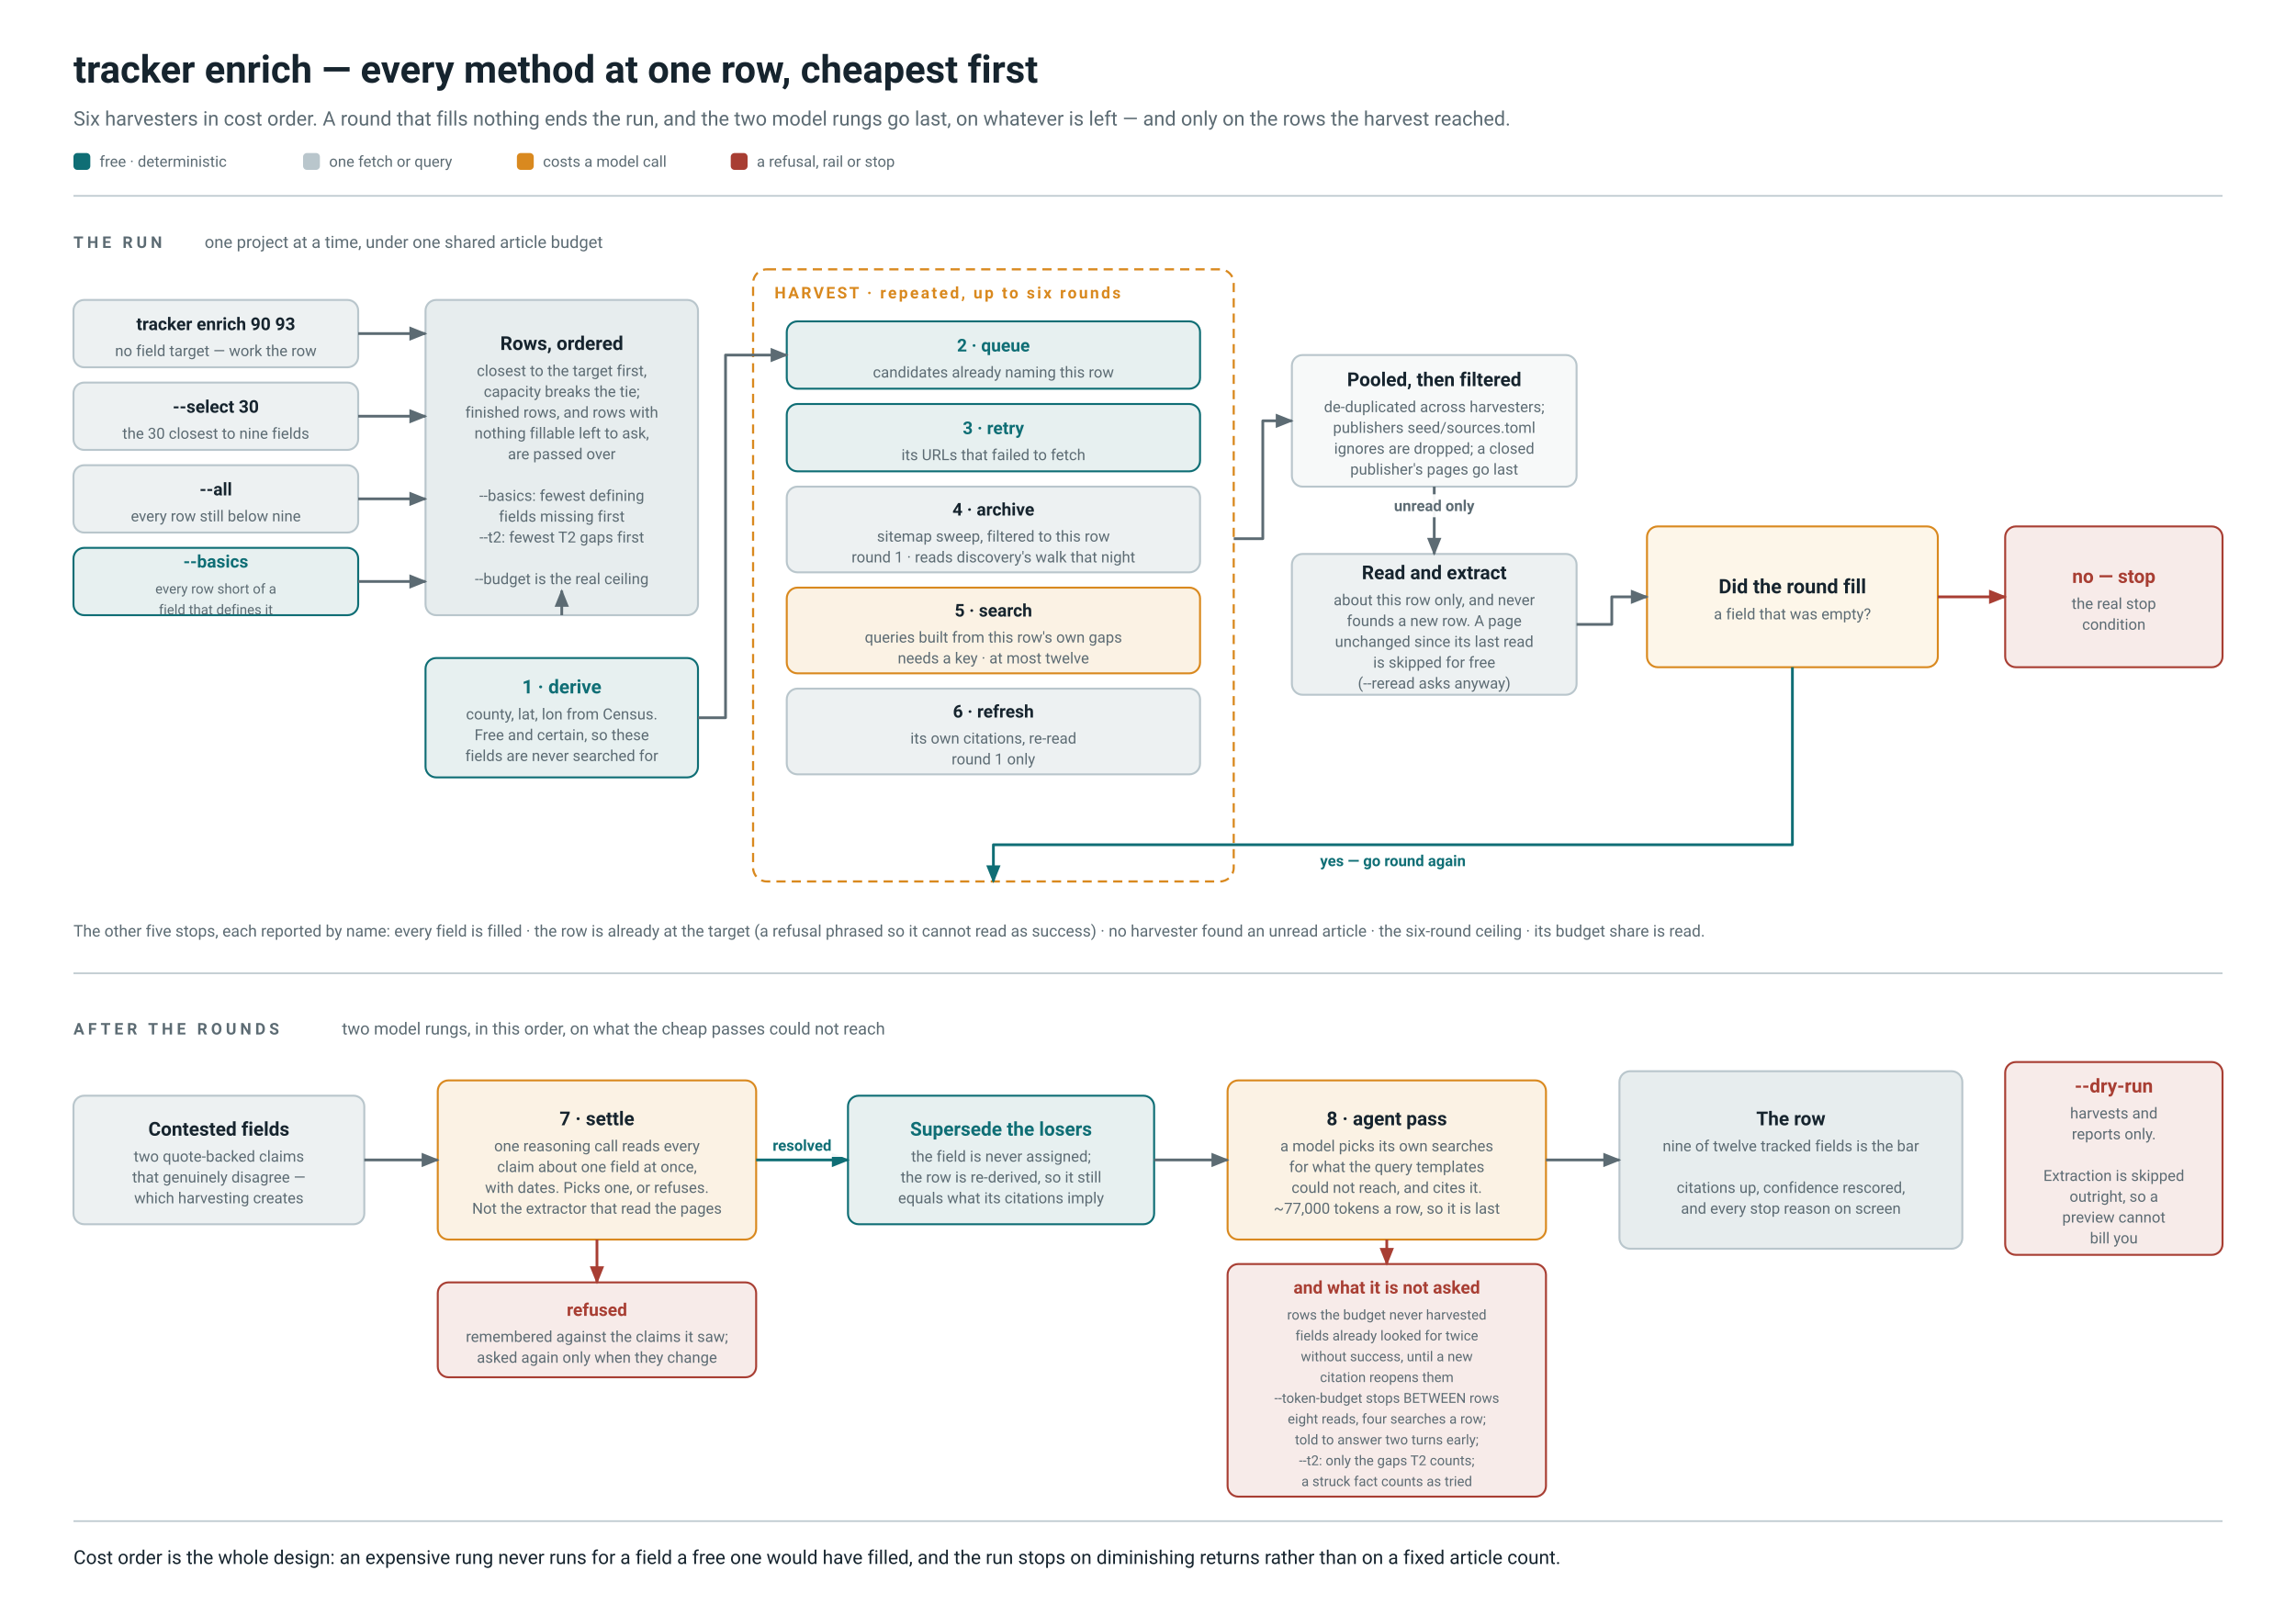
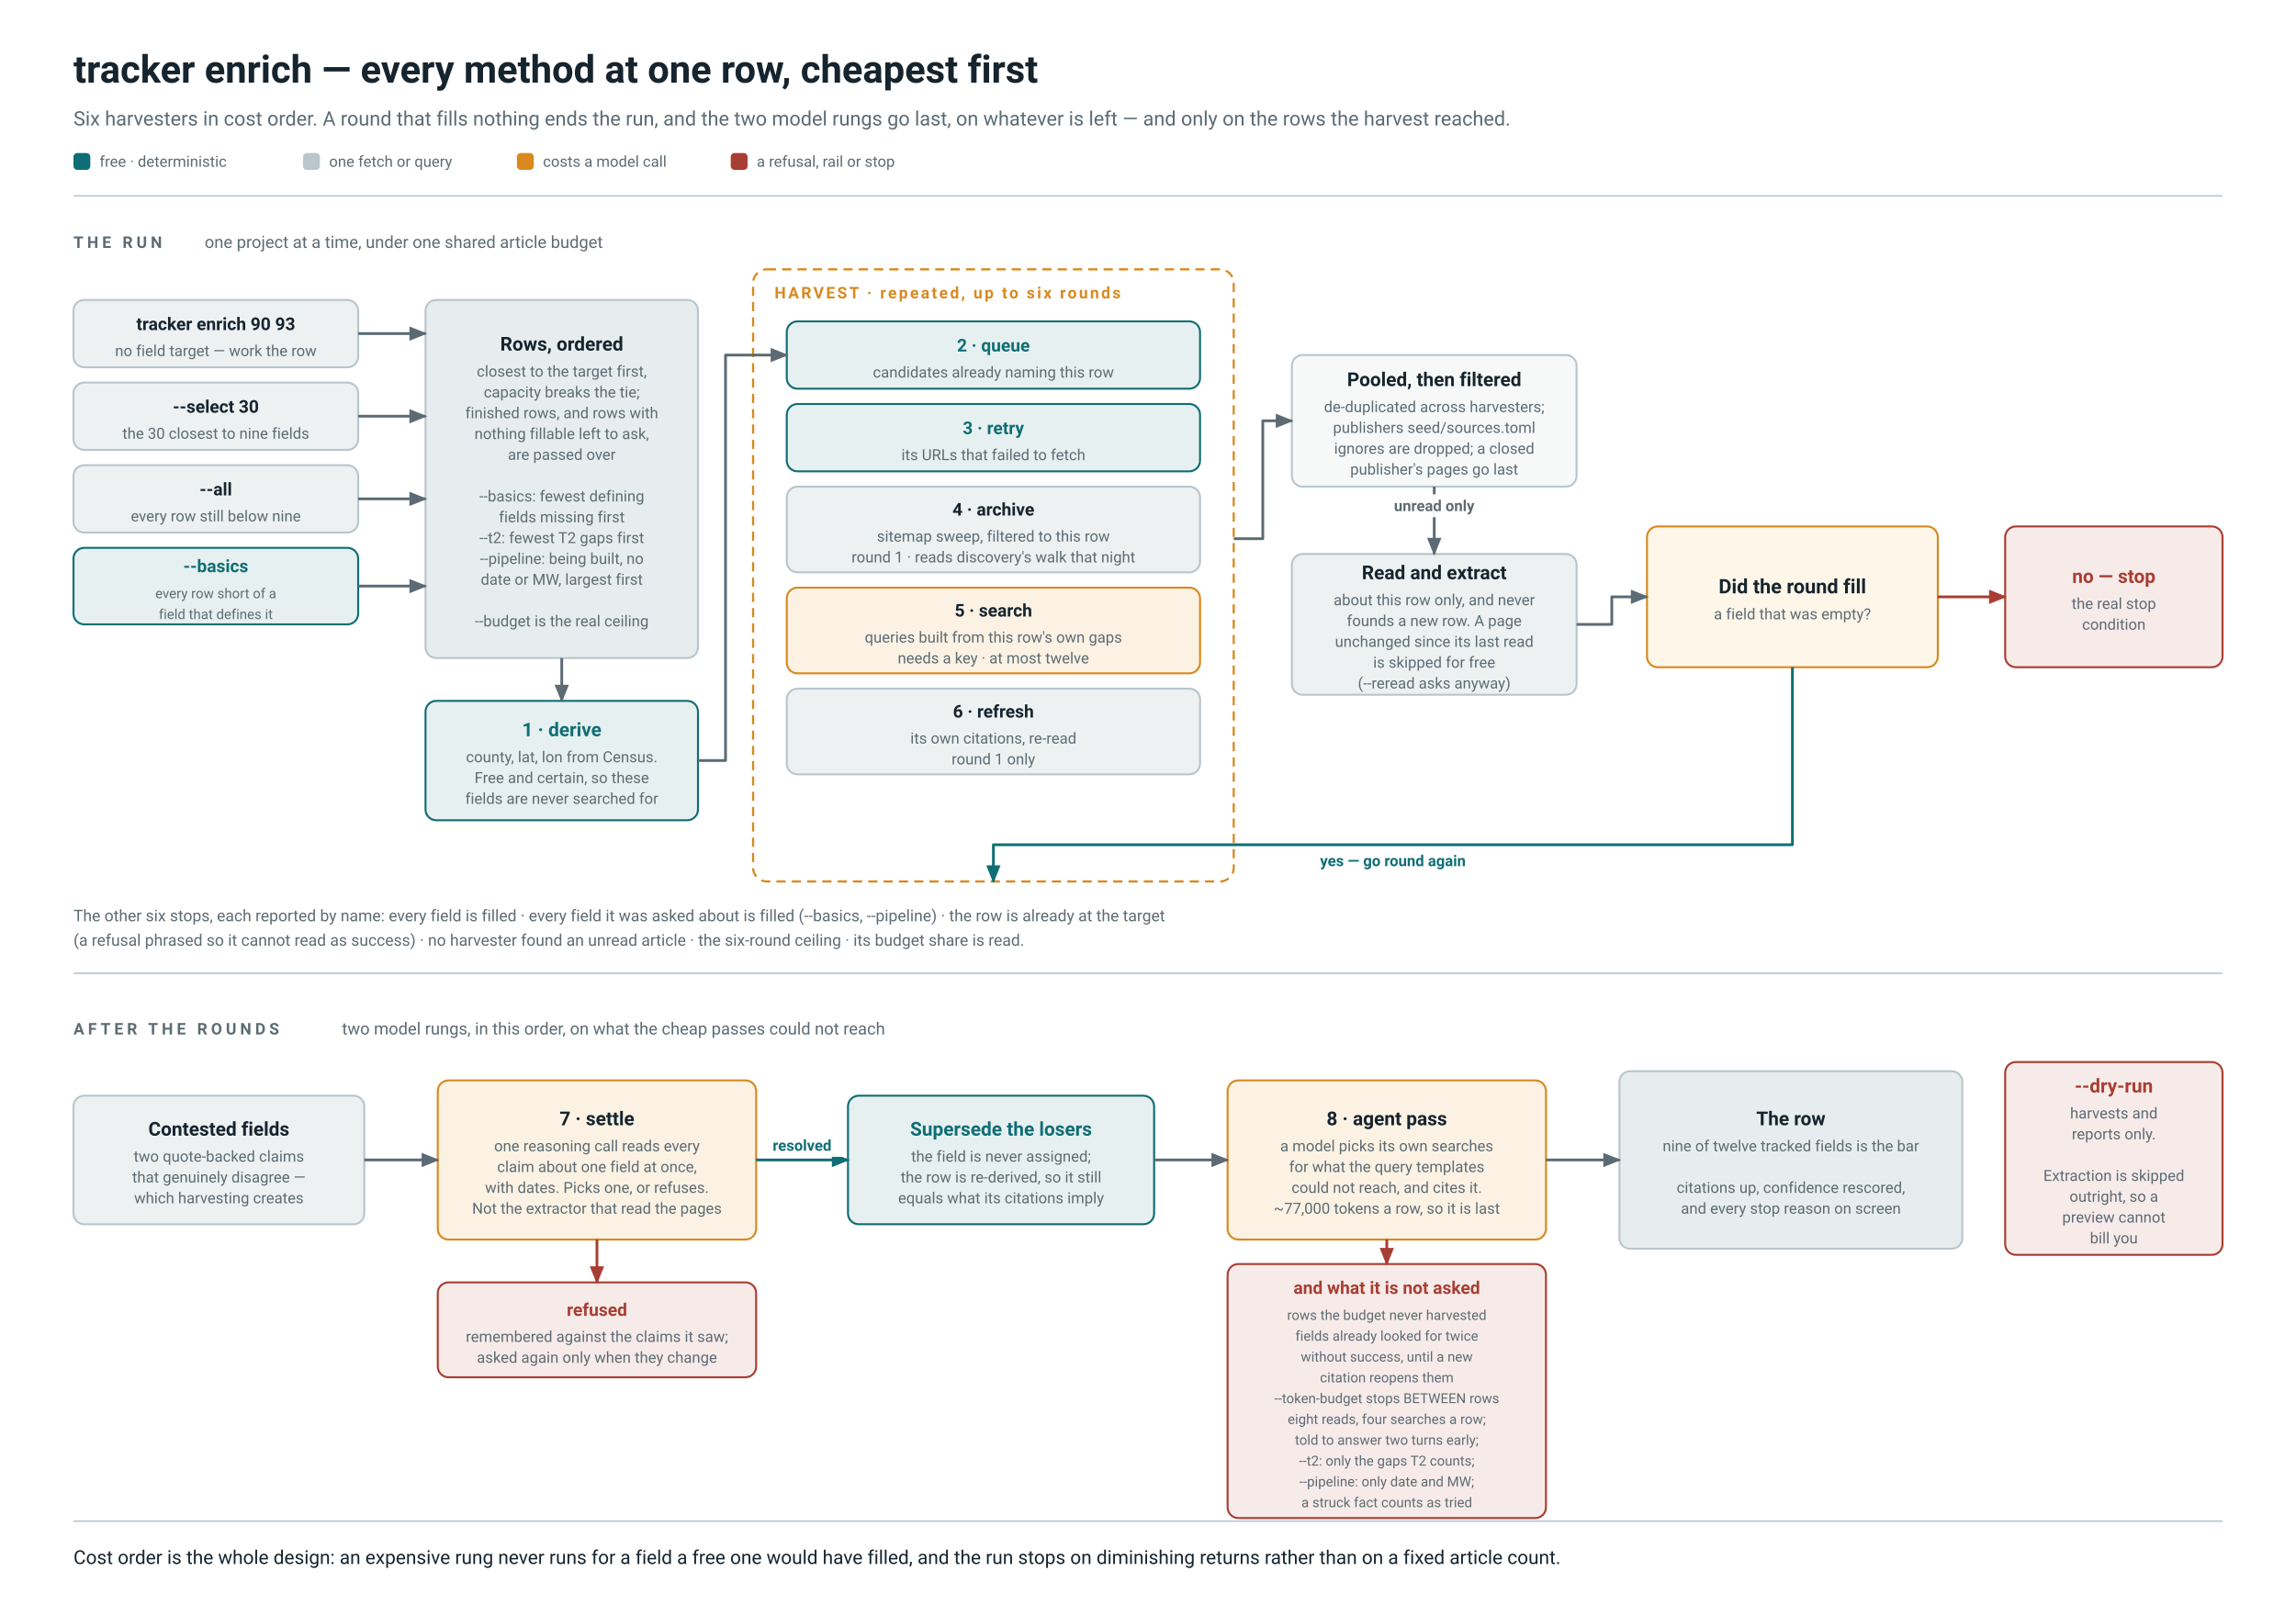
<svg xmlns="http://www.w3.org/2000/svg" width="1500" height="1056" viewBox="0 0 1500 1056" font-family="system-ui,-apple-system,'Segoe UI',Roboto,'Helvetica Neue','DejaVu Sans',Arial,sans-serif">
  <defs>
    <marker id="a0F6E75" viewBox="0 0 10 10" refX="9" refY="5" markerWidth="6.5" markerHeight="6.5" orient="auto-start-reverse">
      <path d="M 0 1 L 10 5 L 0 9 z" fill="#0F6E75" />
    </marker>
    <marker id="a5C6B73" viewBox="0 0 10 10" refX="9" refY="5" markerWidth="6.5" markerHeight="6.5" orient="auto-start-reverse">
      <path d="M 0 1 L 10 5 L 0 9 z" fill="#5C6B73" />
    </marker>
    <marker id="aA83E33" viewBox="0 0 10 10" refX="9" refY="5" markerWidth="6.5" markerHeight="6.5" orient="auto-start-reverse">
      <path d="M 0 1 L 10 5 L 0 9 z" fill="#A83E33" />
    </marker>
  </defs>
  <rect width="1500" height="1056" fill="#FFFFFF" />
  <g font-family="system-ui,-apple-system,'Segoe UI',Roboto,'Helvetica Neue','DejaVu Sans',Arial,sans-serif" xml:space="preserve">
    <text x="48.0" y="54.0" font-size="25" fill="#16242E" text-anchor="start" font-weight="700">tracker enrich — every method at one row, cheapest first</text>
    <text x="48.0" y="82.0" font-size="13" fill="#5C6B73" text-anchor="start">Six harvesters in cost order. A round that fills nothing ends the run, and the two model rungs go last, on whatever is left — and only on the rows the harvest reached.</text>
    <rect x="48.0" y="100.0" width="11" height="11" rx="2.5" fill="#0F6E75" />
    <text x="65.0" y="109.0" font-size="10" fill="#5C6B73" text-anchor="start">free · deterministic</text>
    <rect x="198.0" y="100.0" width="11" height="11" rx="2.5" fill="#B9C6CC" />
    <text x="215.0" y="109.0" font-size="10" fill="#5C6B73" text-anchor="start">one fetch or query</text>
    <rect x="337.7" y="100.0" width="11" height="11" rx="2.5" fill="#D9891F" />
    <text x="354.7" y="109.0" font-size="10" fill="#5C6B73" text-anchor="start">costs a model call</text>
    <rect x="477.4" y="100.0" width="11" height="11" rx="2.5" fill="#A83E33" />
    <text x="494.4" y="109.0" font-size="10" fill="#5C6B73" text-anchor="start">a refusal, rail or stop</text>
    <line x1="48" y1="128" x2="1452" y2="128" stroke="#B9C6CC" stroke-width="1" />
    <text x="48.0" y="162.0" font-size="10.5" fill="#5C6B73" text-anchor="start" font-weight="700" letter-spacing="2.4">THE RUN</text>
    <text x="133.7" y="162.0" font-size="11" fill="#5C6B73" text-anchor="start">one project at a time, under one shared article budget</text>
    <rect x="48.0" y="196.0" width="186.0" height="44.0" rx="7" fill="#EDF1F2" stroke="#B9C6CC" stroke-width="1.3" />
    <text x="141.0" y="215.7" font-size="11.5" fill="#16242E" text-anchor="middle" font-weight="700">tracker enrich 90 93</text>
    <text x="141.0" y="232.7" font-size="10" fill="#5C6B73" text-anchor="middle">no field target — work the row</text>
    <rect x="48.0" y="250.0" width="186.0" height="44.0" rx="7" fill="#EDF1F2" stroke="#B9C6CC" stroke-width="1.3" />
    <text x="141.0" y="269.7" font-size="11.5" fill="#16242E" text-anchor="middle" font-weight="700">--select 30</text>
    <text x="141.0" y="286.7" font-size="10" fill="#5C6B73" text-anchor="middle">the 30 closest to nine fields</text>
    <rect x="48.0" y="304.0" width="186.0" height="44.0" rx="7" fill="#EDF1F2" stroke="#B9C6CC" stroke-width="1.3" />
    <text x="141.0" y="323.7" font-size="11.5" fill="#16242E" text-anchor="middle" font-weight="700">--all</text>
    <text x="141.0" y="340.7" font-size="10" fill="#5C6B73" text-anchor="middle">every row still below nine</text>
-     <rect x="48.0" y="358.0" width="186.0" height="44.0" rx="7" fill="#E7F0F0" stroke="#0F6E75" stroke-width="1.3" />
-     <text x="141.0" y="370.9" font-size="11.5" fill="#0F6E75" text-anchor="middle" font-weight="700">--basics</text>
-     <text x="141.0" y="387.9" font-size="9" fill="#5C6B73" text-anchor="middle">every row short of a</text>
-     <text x="141.0" y="401.5" font-size="9" fill="#5C6B73" text-anchor="middle">field that defines it</text>
-     <rect x="278.0" y="196.0" width="178.0" height="206.0" rx="7" fill="#E7EDEE" stroke="#B9C6CC" stroke-width="1.3" />
-     <text x="367.0" y="228.7" font-size="12.5" fill="#16242E" text-anchor="middle" font-weight="700">Rows, ordered</text>
-     <text x="367.0" y="245.7" font-size="10" fill="#5C6B73" text-anchor="middle">closest to the target first,</text>
-     <text x="367.0" y="259.3" font-size="10" fill="#5C6B73" text-anchor="middle">capacity breaks the tie;</text>
-     <text x="367.0" y="272.9" font-size="10" fill="#5C6B73" text-anchor="middle">finished rows, and rows with</text>
-     <text x="367.0" y="286.5" font-size="10" fill="#5C6B73" text-anchor="middle">nothing fillable left to ask,</text>
-     <text x="367.0" y="300.1" font-size="10" fill="#5C6B73" text-anchor="middle">are passed over</text>
-     <text x="367.0" y="313.7" font-size="10" fill="#5C6B73" text-anchor="middle" />
-     <text x="367.0" y="327.3" font-size="10" fill="#5C6B73" text-anchor="middle">--basics: fewest defining</text>
-     <text x="367.0" y="340.9" font-size="10" fill="#5C6B73" text-anchor="middle">fields missing first</text>
-     <text x="367.0" y="354.5" font-size="10" fill="#5C6B73" text-anchor="middle">--t2: fewest T2 gaps first</text>
-     <text x="367.0" y="368.1" font-size="10" fill="#5C6B73" text-anchor="middle" />
-     <text x="367.0" y="381.7" font-size="10" fill="#5C6B73" text-anchor="middle">--budget is the real ceiling</text>
+     <rect x="48.0" y="358.0" width="186.0" height="50.0" rx="7" fill="#E7F0F0" stroke="#0F6E75" stroke-width="1.3" />
+     <text x="141.0" y="373.9" font-size="11.5" fill="#0F6E75" text-anchor="middle" font-weight="700">--basics</text>
+     <text x="141.0" y="390.9" font-size="9" fill="#5C6B73" text-anchor="middle">every row short of a</text>
+     <text x="141.0" y="404.5" font-size="9" fill="#5C6B73" text-anchor="middle">field that defines it</text>
+     <rect x="278.0" y="196.0" width="178.0" height="234.0" rx="7" fill="#E7EDEE" stroke="#B9C6CC" stroke-width="1.3" />
+     <text x="367.0" y="229.1" font-size="12.5" fill="#16242E" text-anchor="middle" font-weight="700">Rows, ordered</text>
+     <text x="367.0" y="246.1" font-size="10" fill="#5C6B73" text-anchor="middle">closest to the target first,</text>
+     <text x="367.0" y="259.7" font-size="10" fill="#5C6B73" text-anchor="middle">capacity breaks the tie;</text>
+     <text x="367.0" y="273.3" font-size="10" fill="#5C6B73" text-anchor="middle">finished rows, and rows with</text>
+     <text x="367.0" y="286.9" font-size="10" fill="#5C6B73" text-anchor="middle">nothing fillable left to ask,</text>
+     <text x="367.0" y="300.5" font-size="10" fill="#5C6B73" text-anchor="middle">are passed over</text>
+     <text x="367.0" y="314.1" font-size="10" fill="#5C6B73" text-anchor="middle" />
+     <text x="367.0" y="327.7" font-size="10" fill="#5C6B73" text-anchor="middle">--basics: fewest defining</text>
+     <text x="367.0" y="341.3" font-size="10" fill="#5C6B73" text-anchor="middle">fields missing first</text>
+     <text x="367.0" y="354.9" font-size="10" fill="#5C6B73" text-anchor="middle">--t2: fewest T2 gaps first</text>
+     <text x="367.0" y="368.5" font-size="10" fill="#5C6B73" text-anchor="middle">--pipeline: being built, no</text>
+     <text x="367.0" y="382.1" font-size="10" fill="#5C6B73" text-anchor="middle">date or MW, largest first</text>
+     <text x="367.0" y="395.7" font-size="10" fill="#5C6B73" text-anchor="middle" />
+     <text x="367.0" y="409.3" font-size="10" fill="#5C6B73" text-anchor="middle">--budget is the real ceiling</text>
    <polyline points="234.0,218.0 278.0,218.0" fill="none" stroke="#5C6B73" stroke-width="1.8" stroke-linejoin="round" marker-end="url(#a5C6B73)" />
    <polyline points="234.0,272.0 278.0,272.0" fill="none" stroke="#5C6B73" stroke-width="1.8" stroke-linejoin="round" marker-end="url(#a5C6B73)" />
    <polyline points="234.0,326.0 278.0,326.0" fill="none" stroke="#5C6B73" stroke-width="1.8" stroke-linejoin="round" marker-end="url(#a5C6B73)" />
-     <polyline points="234.0,380.0 278.0,380.0" fill="none" stroke="#5C6B73" stroke-width="1.8" stroke-linejoin="round" marker-end="url(#a5C6B73)" />
-     <rect x="278.0" y="430.0" width="178.0" height="78.0" rx="7" fill="#E7F0F0" stroke="#0F6E75" stroke-width="1.3" />
-     <text x="367.0" y="453.1" font-size="12.5" fill="#0F6E75" text-anchor="middle" font-weight="700">1 · derive</text>
-     <text x="367.0" y="470.1" font-size="10" fill="#5C6B73" text-anchor="middle">county, lat, lon from Census.</text>
-     <text x="367.0" y="483.7" font-size="10" fill="#5C6B73" text-anchor="middle">Free and certain, so these</text>
-     <text x="367.0" y="497.3" font-size="10" fill="#5C6B73" text-anchor="middle">fields are never searched for</text>
-     <polyline points="367.0,402.0 367.0,386.0" fill="none" stroke="#5C6B73" stroke-width="1.8" stroke-linejoin="round" marker-end="url(#a5C6B73)" />
+     <polyline points="234.0,383.0 278.0,383.0" fill="none" stroke="#5C6B73" stroke-width="1.8" stroke-linejoin="round" marker-end="url(#a5C6B73)" />
+     <rect x="278.0" y="458.0" width="178.0" height="78.0" rx="7" fill="#E7F0F0" stroke="#0F6E75" stroke-width="1.3" />
+     <text x="367.0" y="481.1" font-size="12.5" fill="#0F6E75" text-anchor="middle" font-weight="700">1 · derive</text>
+     <text x="367.0" y="498.1" font-size="10" fill="#5C6B73" text-anchor="middle">county, lat, lon from Census.</text>
+     <text x="367.0" y="511.7" font-size="10" fill="#5C6B73" text-anchor="middle">Free and certain, so these</text>
+     <text x="367.0" y="525.3" font-size="10" fill="#5C6B73" text-anchor="middle">fields are never searched for</text>
+     <polyline points="367.0,430.0 367.0,458.0" fill="none" stroke="#5C6B73" stroke-width="1.8" stroke-linejoin="round" marker-end="url(#a5C6B73)" />
    <rect x="492.0" y="176.0" width="314.0" height="400.0" rx="9" fill="none" stroke="#D9891F" stroke-width="1.4" stroke-dasharray="6 4" />
    <text x="506.0" y="195.0" font-size="10.5" fill="#D9891F" text-anchor="start" font-weight="700" letter-spacing="1.4">HARVEST · repeated, up to six rounds</text>
    <rect x="514.0" y="210.0" width="270.0" height="44.0" rx="7" fill="#E7F0F0" stroke="#0F6E75" stroke-width="1.3" />
    <text x="649.0" y="229.7" font-size="11.5" fill="#0F6E75" text-anchor="middle" font-weight="700">2 · queue</text>
    <text x="649.0" y="246.7" font-size="10" fill="#5C6B73" text-anchor="middle">candidates already naming this row</text>
    <rect x="514.0" y="264.0" width="270.0" height="44.0" rx="7" fill="#E7F0F0" stroke="#0F6E75" stroke-width="1.3" />
    <text x="649.0" y="283.7" font-size="11.5" fill="#0F6E75" text-anchor="middle" font-weight="700">3 · retry</text>
    <text x="649.0" y="300.7" font-size="10" fill="#5C6B73" text-anchor="middle">its URLs that failed to fetch</text>
    <rect x="514.0" y="318.0" width="270.0" height="56.0" rx="7" fill="#EDF1F2" stroke="#B9C6CC" stroke-width="1.3" />
    <text x="649.0" y="336.9" font-size="11.5" fill="#16242E" text-anchor="middle" font-weight="700">4 · archive</text>
    <text x="649.0" y="353.9" font-size="10" fill="#5C6B73" text-anchor="middle">sitemap sweep, filtered to this row</text>
    <text x="649.0" y="367.5" font-size="10" fill="#5C6B73" text-anchor="middle">round 1 · reads discovery's walk that night</text>
    <rect x="514.0" y="384.0" width="270.0" height="56.0" rx="7" fill="#FBF2E4" stroke="#D9891F" stroke-width="1.3" />
    <text x="649.0" y="402.9" font-size="11.5" fill="#16242E" text-anchor="middle" font-weight="700">5 · search</text>
    <text x="649.0" y="419.9" font-size="10" fill="#5C6B73" text-anchor="middle">queries built from this row's own gaps</text>
    <text x="649.0" y="433.5" font-size="10" fill="#5C6B73" text-anchor="middle">needs a key · at most twelve</text>
    <rect x="514.0" y="450.0" width="270.0" height="56.0" rx="7" fill="#EDF1F2" stroke="#B9C6CC" stroke-width="1.3" />
    <text x="649.0" y="468.9" font-size="11.5" fill="#16242E" text-anchor="middle" font-weight="700">6 · refresh</text>
    <text x="649.0" y="485.9" font-size="10" fill="#5C6B73" text-anchor="middle">its own citations, re-read</text>
    <text x="649.0" y="499.5" font-size="10" fill="#5C6B73" text-anchor="middle">round 1 only</text>
-     <polyline points="456.0,469.0 474.0,469.0 474.0,232.0 514.0,232.0" fill="none" stroke="#5C6B73" stroke-width="1.8" stroke-linejoin="round" marker-end="url(#a5C6B73)" />
+     <polyline points="456.0,497.0 474.0,497.0 474.0,232.0 514.0,232.0" fill="none" stroke="#5C6B73" stroke-width="1.8" stroke-linejoin="round" marker-end="url(#a5C6B73)" />
    <rect x="844.0" y="232.0" width="186.0" height="86.0" rx="7" fill="#F7F9F9" stroke="#B9C6CC" stroke-width="1.3" />
    <text x="937.0" y="252.3" font-size="12.5" fill="#16242E" text-anchor="middle" font-weight="700">Pooled, then filtered</text>
    <text x="937.0" y="269.3" font-size="10" fill="#5C6B73" text-anchor="middle">de-duplicated across harvesters;</text>
    <text x="937.0" y="282.9" font-size="10" fill="#5C6B73" text-anchor="middle">publishers seed/sources.toml</text>
    <text x="937.0" y="296.5" font-size="10" fill="#5C6B73" text-anchor="middle">ignores are dropped; a closed</text>
    <text x="937.0" y="310.1" font-size="10" fill="#5C6B73" text-anchor="middle">publisher's pages go last</text>
    <rect x="844.0" y="362.0" width="186.0" height="92.0" rx="7" fill="#EDF1F2" stroke="#B9C6CC" stroke-width="1.3" />
    <text x="937.0" y="378.5" font-size="12.5" fill="#16242E" text-anchor="middle" font-weight="700">Read and extract</text>
    <text x="937.0" y="395.5" font-size="10" fill="#5C6B73" text-anchor="middle">about this row only, and never</text>
    <text x="937.0" y="409.1" font-size="10" fill="#5C6B73" text-anchor="middle">founds a new row. A page</text>
    <text x="937.0" y="422.7" font-size="10" fill="#5C6B73" text-anchor="middle">unchanged since its last read</text>
    <text x="937.0" y="436.3" font-size="10" fill="#5C6B73" text-anchor="middle">is skipped for free</text>
    <text x="937.0" y="449.9" font-size="10" fill="#5C6B73" text-anchor="middle">(--reread asks anyway)</text>
    <polyline points="806.0,352.0 825.0,352.0 825.0,275.0 844.0,275.0" fill="none" stroke="#5C6B73" stroke-width="1.8" stroke-linejoin="round" marker-end="url(#a5C6B73)" />
    <polyline points="937.0,318.0 937.0,362.0" fill="none" stroke="#5C6B73" stroke-width="1.8" stroke-linejoin="round" marker-end="url(#a5C6B73)" />
    <rect x="900.9" y="323.0" width="72.1" height="15" fill="#FFFFFF" opacity="0.94" />
    <text x="937.0" y="334.0" font-size="10" fill="#5C6B73" text-anchor="middle" font-weight="700">unread only</text>
    <rect x="1076.0" y="344.0" width="190.0" height="92.0" rx="7" fill="#FDF6E9" stroke="#D9891F" stroke-width="1.3" />
    <text x="1171.0" y="387.7" font-size="13" fill="#16242E" text-anchor="middle" font-weight="700">Did the round fill</text>
    <text x="1171.0" y="404.7" font-size="10" fill="#5C6B73" text-anchor="middle">a field that was empty?</text>
    <polyline points="1030.0,408.0 1053.0,408.0 1053.0,390.0 1076.0,390.0" fill="none" stroke="#5C6B73" stroke-width="1.8" stroke-linejoin="round" marker-end="url(#a5C6B73)" />
    <rect x="1310.0" y="344.0" width="142.0" height="92.0" rx="7" fill="#F7EBE9" stroke="#A83E33" stroke-width="1.3" />
    <text x="1381.0" y="380.9" font-size="12.5" fill="#A83E33" text-anchor="middle" font-weight="700">no — stop</text>
    <text x="1381.0" y="397.9" font-size="10" fill="#5C6B73" text-anchor="middle">the real stop</text>
    <text x="1381.0" y="411.5" font-size="10" fill="#5C6B73" text-anchor="middle">condition</text>
    <polyline points="1266.0,390.0 1310.0,390.0" fill="none" stroke="#A83E33" stroke-width="1.8" stroke-linejoin="round" marker-end="url(#aA83E33)" />
    <polyline points="1171.0,436.0 1171.0,552.0 649.0,552.0 649.0,576.0" fill="none" stroke="#0F6E75" stroke-width="1.8" stroke-linejoin="round" marker-end="url(#a0F6E75)" />
    <rect x="848.5" y="555.0" width="123.0" height="15" fill="#FFFFFF" opacity="0.94" />
    <text x="910.0" y="566.0" font-size="10" fill="#0F6E75" text-anchor="middle" font-weight="700">yes — go round again</text>
-     <text x="48.0" y="612.0" font-size="10.5" fill="#5C6B73" text-anchor="start">The other five stops, each reported by name: every field is filled · the row is already at the target (a refusal phrased so it cannot read as success) · no harvester found an unread article · the six-round ceiling · its budget share is read.</text>
+     <text x="48.0" y="602.0" font-size="10.5" fill="#5C6B73" text-anchor="start">The other six stops, each reported by name: every field is filled · every field it was asked about is filled (--basics, --pipeline) · the row is already at the target</text>
+     <text x="48.0" y="618.0" font-size="10.5" fill="#5C6B73" text-anchor="start">(a refusal phrased so it cannot read as success) · no harvester found an unread article · the six-round ceiling · its budget share is read.</text>
    <line x1="48" y1="636" x2="1452" y2="636" stroke="#B9C6CC" stroke-width="1" />
    <text x="48.0" y="676.0" font-size="10.5" fill="#5C6B73" text-anchor="start" font-weight="700" letter-spacing="2.4">AFTER THE ROUNDS</text>
    <text x="223.4" y="676.0" font-size="11" fill="#5C6B73" text-anchor="start">two model rungs, in this order, on what the cheap passes could not reach</text>
    <rect x="48.0" y="716.0" width="190.0" height="84.0" rx="7" fill="#EDF1F2" stroke="#B9C6CC" stroke-width="1.3" />
    <text x="143.0" y="742.1" font-size="12.5" fill="#16242E" text-anchor="middle" font-weight="700">Contested fields</text>
    <text x="143.0" y="759.1" font-size="10" fill="#5C6B73" text-anchor="middle">two quote-backed claims</text>
    <text x="143.0" y="772.7" font-size="10" fill="#5C6B73" text-anchor="middle">that genuinely disagree —</text>
    <text x="143.0" y="786.3" font-size="10" fill="#5C6B73" text-anchor="middle">which harvesting creates</text>
    <rect x="286.0" y="706.0" width="208.0" height="104.0" rx="7" fill="#FBF2E4" stroke="#D9891F" stroke-width="1.3" />
    <text x="390.0" y="735.3" font-size="12.5" fill="#16242E" text-anchor="middle" font-weight="700">7 · settle</text>
    <text x="390.0" y="752.3" font-size="10" fill="#5C6B73" text-anchor="middle">one reasoning call reads every</text>
    <text x="390.0" y="765.9" font-size="10" fill="#5C6B73" text-anchor="middle">claim about one field at once,</text>
    <text x="390.0" y="779.5" font-size="10" fill="#5C6B73" text-anchor="middle">with dates. Picks one, or refuses.</text>
    <text x="390.0" y="793.1" font-size="10" fill="#5C6B73" text-anchor="middle">Not the extractor that read the pages</text>
    <polyline points="238.0,758.0 286.0,758.0" fill="none" stroke="#5C6B73" stroke-width="1.8" stroke-linejoin="round" marker-end="url(#a5C6B73)" />
    <rect x="554.0" y="716.0" width="200.0" height="84.0" rx="7" fill="#E7F0F0" stroke="#0F6E75" stroke-width="1.3" />
    <text x="654.0" y="742.1" font-size="12.5" fill="#0F6E75" text-anchor="middle" font-weight="700">Supersede the losers</text>
    <text x="654.0" y="759.1" font-size="10" fill="#5C6B73" text-anchor="middle">the field is never assigned;</text>
    <text x="654.0" y="772.7" font-size="10" fill="#5C6B73" text-anchor="middle">the row is re-derived, so it still</text>
    <text x="654.0" y="786.3" font-size="10" fill="#5C6B73" text-anchor="middle">equals what its citations imply</text>
    <polyline points="494.0,758.0 554.0,758.0" fill="none" stroke="#0F6E75" stroke-width="1.8" stroke-linejoin="round" marker-end="url(#a0F6E75)" />
    <rect x="496.4" y="741.0" width="55.2" height="15" fill="#FFFFFF" opacity="0.94" />
    <text x="524.0" y="752.0" font-size="10" fill="#0F6E75" text-anchor="middle" font-weight="700">resolved</text>
    <rect x="286.0" y="838.0" width="208.0" height="62.0" rx="7" fill="#F7EBE9" stroke="#A83E33" stroke-width="1.3" />
    <text x="390.0" y="859.9" font-size="11.5" fill="#A83E33" text-anchor="middle" font-weight="700">refused</text>
    <text x="390.0" y="876.9" font-size="10" fill="#5C6B73" text-anchor="middle">remembered against the claims it saw;</text>
    <text x="390.0" y="890.5" font-size="10" fill="#5C6B73" text-anchor="middle">asked again only when they change</text>
    <polyline points="390.0,810.0 390.0,838.0" fill="none" stroke="#A83E33" stroke-width="1.8" stroke-linejoin="round" marker-end="url(#aA83E33)" />
    <rect x="802.0" y="706.0" width="208.0" height="104.0" rx="7" fill="#FBF2E4" stroke="#D9891F" stroke-width="1.3" />
    <text x="906.0" y="735.3" font-size="12.5" fill="#16242E" text-anchor="middle" font-weight="700">8 · agent pass</text>
    <text x="906.0" y="752.3" font-size="10" fill="#5C6B73" text-anchor="middle">a model picks its own searches</text>
    <text x="906.0" y="765.9" font-size="10" fill="#5C6B73" text-anchor="middle">for what the query templates</text>
    <text x="906.0" y="779.5" font-size="10" fill="#5C6B73" text-anchor="middle">could not reach, and cites it.</text>
    <text x="906.0" y="793.1" font-size="10" fill="#5C6B73" text-anchor="middle">~77,000 tokens a row, so it is last</text>
    <polyline points="754.0,758.0 802.0,758.0" fill="none" stroke="#5C6B73" stroke-width="1.8" stroke-linejoin="round" marker-end="url(#a5C6B73)" />
-     <rect x="802.0" y="826.0" width="208.0" height="152.0" rx="7" fill="#F7EBE9" stroke="#A83E33" stroke-width="1.3" />
-     <text x="906.0" y="845.3" font-size="11.5" fill="#A83E33" text-anchor="middle" font-weight="700">and what it is not asked</text>
-     <text x="906.0" y="862.3" font-size="9" fill="#5C6B73" text-anchor="middle">rows the budget never harvested</text>
-     <text x="906.0" y="875.9" font-size="9" fill="#5C6B73" text-anchor="middle">fields already looked for twice</text>
-     <text x="906.0" y="889.5" font-size="9" fill="#5C6B73" text-anchor="middle">without success, until a new</text>
-     <text x="906.0" y="903.1" font-size="9" fill="#5C6B73" text-anchor="middle">citation reopens them</text>
-     <text x="906.0" y="916.7" font-size="9" fill="#5C6B73" text-anchor="middle">--token-budget stops BETWEEN rows</text>
-     <text x="906.0" y="930.3" font-size="9" fill="#5C6B73" text-anchor="middle">eight reads, four searches a row;</text>
-     <text x="906.0" y="943.9" font-size="9" fill="#5C6B73" text-anchor="middle">told to answer two turns early;</text>
-     <text x="906.0" y="957.5" font-size="9" fill="#5C6B73" text-anchor="middle">--t2: only the gaps T2 counts;</text>
-     <text x="906.0" y="971.1" font-size="9" fill="#5C6B73" text-anchor="middle">a struck fact counts as tried</text>
+     <rect x="802.0" y="826.0" width="208.0" height="166.0" rx="7" fill="#F7EBE9" stroke="#A83E33" stroke-width="1.3" />
+     <text x="906.0" y="845.5" font-size="11.5" fill="#A83E33" text-anchor="middle" font-weight="700">and what it is not asked</text>
+     <text x="906.0" y="862.5" font-size="9" fill="#5C6B73" text-anchor="middle">rows the budget never harvested</text>
+     <text x="906.0" y="876.1" font-size="9" fill="#5C6B73" text-anchor="middle">fields already looked for twice</text>
+     <text x="906.0" y="889.7" font-size="9" fill="#5C6B73" text-anchor="middle">without success, until a new</text>
+     <text x="906.0" y="903.3" font-size="9" fill="#5C6B73" text-anchor="middle">citation reopens them</text>
+     <text x="906.0" y="916.9" font-size="9" fill="#5C6B73" text-anchor="middle">--token-budget stops BETWEEN rows</text>
+     <text x="906.0" y="930.5" font-size="9" fill="#5C6B73" text-anchor="middle">eight reads, four searches a row;</text>
+     <text x="906.0" y="944.1" font-size="9" fill="#5C6B73" text-anchor="middle">told to answer two turns early;</text>
+     <text x="906.0" y="957.7" font-size="9" fill="#5C6B73" text-anchor="middle">--t2: only the gaps T2 counts;</text>
+     <text x="906.0" y="971.3" font-size="9" fill="#5C6B73" text-anchor="middle">--pipeline: only date and MW;</text>
+     <text x="906.0" y="984.9" font-size="9" fill="#5C6B73" text-anchor="middle">a struck fact counts as tried</text>
    <polyline points="906.0,810.0 906.0,826.0" fill="none" stroke="#A83E33" stroke-width="1.8" stroke-linejoin="round" marker-end="url(#aA83E33)" />
    <rect x="1058.0" y="700.0" width="224.0" height="116.0" rx="7" fill="#E7EDEE" stroke="#B9C6CC" stroke-width="1.3" />
    <text x="1170.0" y="735.3" font-size="12.5" fill="#16242E" text-anchor="middle" font-weight="700">The row</text>
    <text x="1170.0" y="752.3" font-size="10" fill="#5C6B73" text-anchor="middle">nine of twelve tracked fields is the bar</text>
    <text x="1170.0" y="765.9" font-size="10" fill="#5C6B73" text-anchor="middle" />
    <text x="1170.0" y="779.5" font-size="10" fill="#5C6B73" text-anchor="middle">citations up, confidence rescored,</text>
    <text x="1170.0" y="793.1" font-size="10" fill="#5C6B73" text-anchor="middle">and every stop reason on screen</text>
    <polyline points="1010.0,758.0 1058.0,758.0" fill="none" stroke="#5C6B73" stroke-width="1.8" stroke-linejoin="round" marker-end="url(#a5C6B73)" />
    <rect x="1310.0" y="694.0" width="142.0" height="126.0" rx="7" fill="#F7EBE9" stroke="#A83E33" stroke-width="1.3" />
    <text x="1381.0" y="713.9" font-size="12.5" fill="#A83E33" text-anchor="middle" font-weight="700">--dry-run</text>
    <text x="1381.0" y="730.9" font-size="10" fill="#5C6B73" text-anchor="middle">harvests and</text>
    <text x="1381.0" y="744.5" font-size="10" fill="#5C6B73" text-anchor="middle">reports only.</text>
    <text x="1381.0" y="758.1" font-size="10" fill="#5C6B73" text-anchor="middle" />
    <text x="1381.0" y="771.7" font-size="10" fill="#5C6B73" text-anchor="middle">Extraction is skipped</text>
    <text x="1381.0" y="785.3" font-size="10" fill="#5C6B73" text-anchor="middle">outright, so a</text>
    <text x="1381.0" y="798.9" font-size="10" fill="#5C6B73" text-anchor="middle">preview cannot</text>
    <text x="1381.0" y="812.5" font-size="10" fill="#5C6B73" text-anchor="middle">bill you</text>
    <line x1="48" y1="994" x2="1452" y2="994" stroke="#B9C6CC" stroke-width="1" />
    <text x="48.0" y="1022.0" font-size="12.5" fill="#16242E" text-anchor="start">Cost order is the whole design: an expensive rung never runs for a field a free one would have filled, and the run stops on diminishing returns rather than on a fixed article count.</text>
  </g>
</svg>
